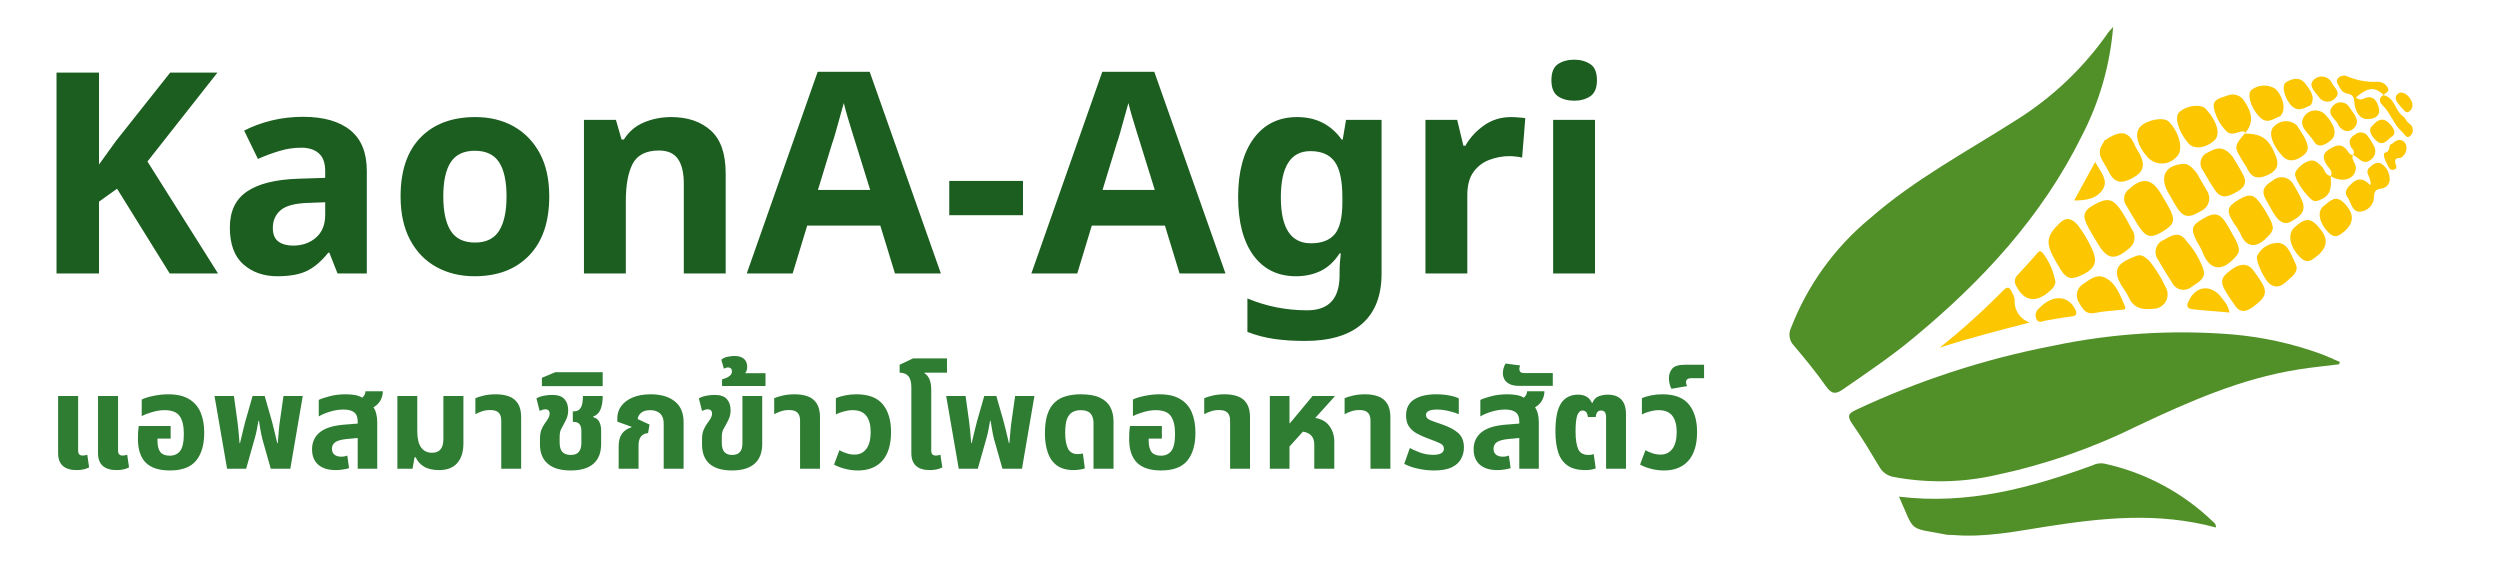
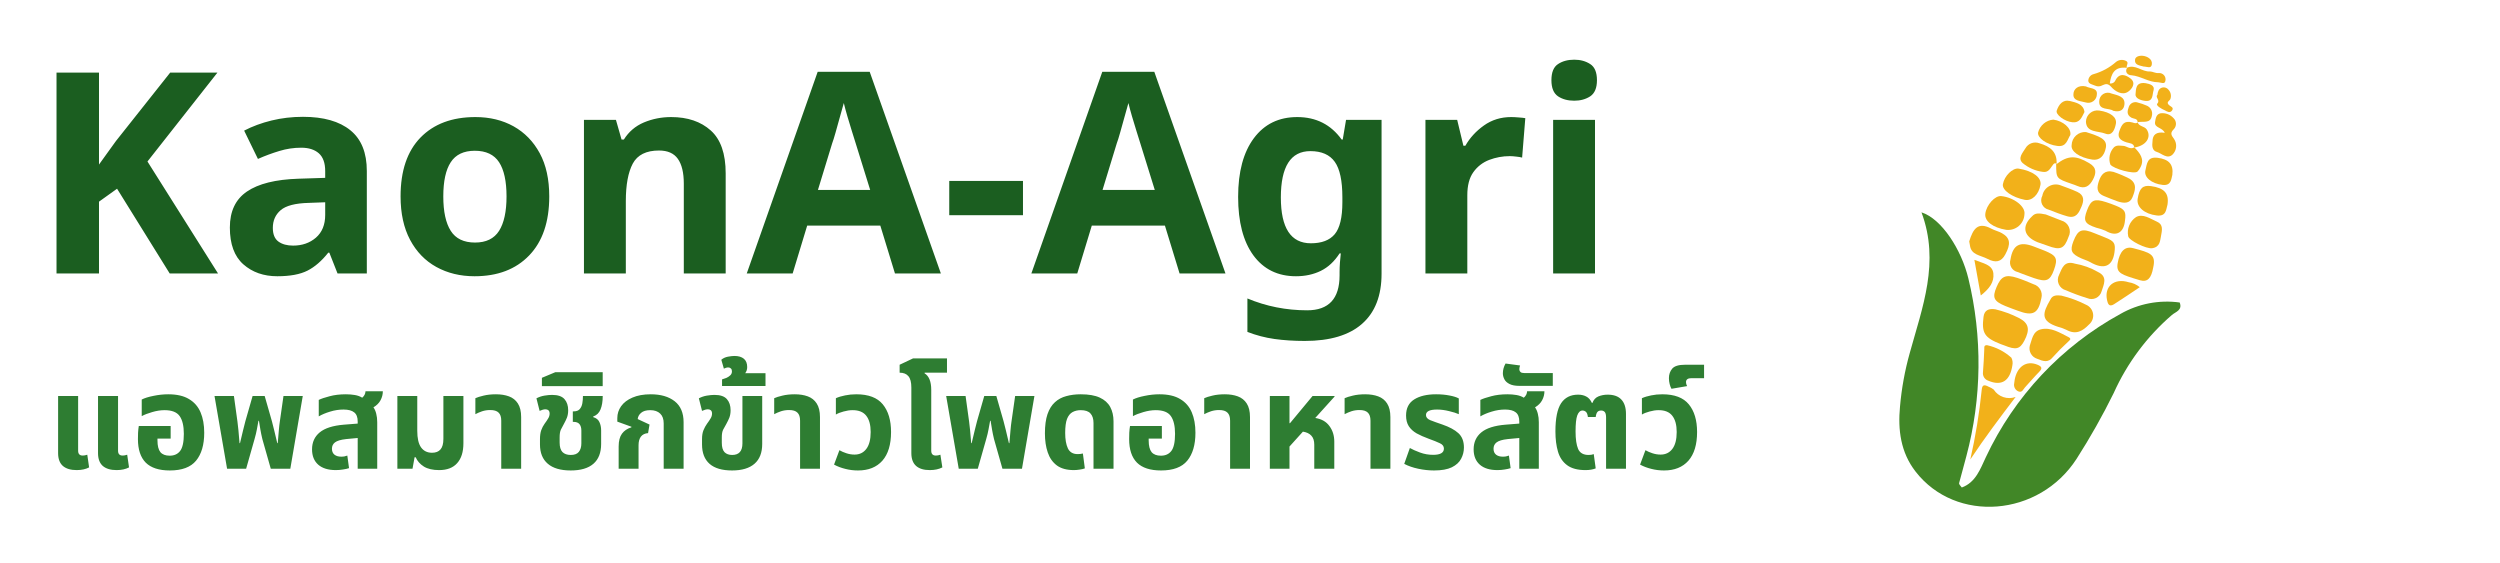
<svg xmlns="http://www.w3.org/2000/svg" id="Layer_1" data-name="Layer 1" viewBox="0 0 320 72">
  <defs>
-     <style>.cls-1,.cls-2{isolation:isolate;}.cls-1{font-size:36px;fill:#1b5e20;font-family:NotoSansThai-ExtraBold, Noto Sans Thai;font-weight:800;}.cls-2{font-size:17px;fill:#2e7d32;font-family:NotoSansThai-Bold, Noto Sans Thai;font-weight:700;}.cls-3{fill:#519028;}.cls-4{fill:#fcc600;}</style>
+     <style>.cls-1,.cls-2{isolation:isolate;}.cls-1{font-size:36px;fill:#1b5e20;font-family:NotoSansThai-ExtraBold, Noto Sans Thai;font-weight:800;}.cls-2{font-size:17px;fill:#2e7d32;font-family:NotoSansThai-Bold, Noto Sans Thai;font-weight:700;}.cls-3{fill:#418727;}.cls-4{fill:#f2b11a;}</style>
  </defs>
  <text class="cls-1" transform="translate(4 35)">KaonA-Agri</text>
  <text class="cls-2" transform="translate(6 60)">แอพสมาชิกข้าวโพดอาหารสัตว์</text>
-   <path class="cls-3" d="M299.4,46.63c-1.73.22-3.48.38-5.2.66-7.4,1.17-14.05,4.14-20.65,7.24a76.39,76.39,0,0,1-18.17,6.3,32.36,32.36,0,0,1-13,.22,2.58,2.58,0,0,1-1.83-1.31c-1.11-1.85-2.21-3.71-3.45-5.47-.7-1-.51-1.35.43-1.79a107.19,107.19,0,0,1,25.15-8.2,80.05,80.05,0,0,1,23.11-1.47,44.34,44.34,0,0,1,11.34,2.51c.8.29,1.58.69,2.37,1Z" />
-   <path class="cls-3" d="M270.48,3.44a36.58,36.58,0,0,1-4,13.94C261.35,27.77,253.69,36,244.94,43.24c-2.87,2.39-6,4.49-9.05,6.6-.87.6-1.42.67-2.16-.39-1.27-1.8-2.68-3.53-4.11-5.21a2,2,0,0,1-.38-2.25,34.12,34.12,0,0,1,10.07-14c5.69-5,12.36-8.54,18.7-12.58A40.49,40.49,0,0,0,269.89,4.11C270,4,270.13,3.84,270.48,3.44Z" />
-   <path class="cls-3" d="M283.64,67.52c-7.38-2-14.52-1.24-21.63-.13-4,.62-7.89,1.43-12,1.09-.43,0-.87,0-1.31-.13-4.52-.82-3.6-.28-5.63-4.78,8.84,1.08,16.88-1.14,24.76-4a2.39,2.39,0,0,1,1.52-.23,28.93,28.93,0,0,1,13.94,7.46A.77.77,0,0,1,283.64,67.52Z" />
-   <path class="cls-4" d="M272.52,31.8c-1.89,1.6-2.81,1.41-4.08-.74-.36-.6-.73-1.19-1.06-1.8-.93-1.69-.77-2.28.8-3.13s2.32-.72,3.37.89c.49.75.91,1.54,1.33,2.33A1.76,1.76,0,0,1,272.52,31.8Z" />
-   <path class="cls-4" d="M275.16,33.44a16.81,16.81,0,0,1,2.08,3.39,1.83,1.83,0,0,1-1.57,2.69c-1.36.16-2.58,0-3.23-1.54a6.94,6.94,0,0,0-.7-1.15c-1.62-2.44-.55-3.2,1.69-4.07C274.17,32.47,274.71,33,275.16,33.44Z" />
-   <path class="cls-4" d="M265.9,28.74A15.84,15.84,0,0,1,267.84,32c.7,1.59.26,2.5-1.55,3.29-1.37.6-1.93.34-2.85-1.33-.1-.18-.21-.34-.31-.52-1.34-2.34-1.25-3.2.57-4.95C264.49,27.73,265.23,28,265.9,28.74Z" />
-   <path class="cls-4" d="M259.81,41.28c-3.87,1-7.57,1.93-11.53,3.22a90.53,90.53,0,0,0,8.15-7.34c.57-.58.85-.35,1.12.3a3,3,0,0,1,.33.83A2.85,2.85,0,0,0,259.81,41.28Z" />
-   <path class="cls-4" d="M272.55,24.18c1.71-1.56,2.92-1.32,4.11.72.3.52.62,1,.91,1.56.93,1.7.81,2.22-.76,3.18s-2.18.71-3.2-.91c-.48-.76-.92-1.55-1.38-2.32A1.52,1.52,0,0,1,272.55,24.18Z" />
-   <path class="cls-4" d="M279.89,30.89a10.48,10.48,0,0,1,2,3.22c.74,1.53-.54,2-1.43,2.65a1.6,1.6,0,0,1-2.41-.54c-.64-1-1.24-1.95-1.8-2.95a1.67,1.67,0,0,1,.7-2.56C277.88,30.21,278.92,29.42,279.89,30.89Z" />
-   <path class="cls-4" d="M281.17,22.13c.29.5.79,1.36,1.28,2.23a1.77,1.77,0,0,1-.74,2.66c-1.67,1-2.32.86-3.37-.95-.28-.48-.55-1-.82-1.44-1.13-2-.38-3.48,1.89-3.65C280.09,20.92,280.5,21.33,281.17,22.13Z" />
-   <path class="cls-4" d="M285.71,33.33c-1.6,1.51-3,1.08-3.84-1.18-.18-.45-.48-.87-.71-1.31-.77-1.53-.63-2,.76-2.81,1.69-1,2.3-.77,3.36,1.08.27.48.54,1,.8,1.44C286.82,32,286.77,32.33,285.71,33.33Z" />
-   <path class="cls-4" d="M269.36,18c1.68-1.14,3-1.58,3.89.59.23.54.63,1,.84,1.57.53,1.37,0,2.16-1.65,2.88-1.24.53-2,.08-2.57-1.14s-1.6-2.06-.81-3.36C269.18,18.37,269.28,18.16,269.36,18Z" />
-   <path class="cls-4" d="M290.09,30.47c-1.34,1.36-2.65,1.19-3.35-.63a7.41,7.41,0,0,0-.8-1.26c-1-1.59-.93-2.1.57-3s2.05-.73,3.09.84c.3.45.58.92.84,1.4C291.15,29.12,291.09,29.54,290.09,30.47Z" />
-   <path class="cls-4" d="M285.82,20.12c.29.49.86,1.38,1.33,2.31.55,1.1-.06,1.72-.93,2.18s-1.81,1-2.66-.22c-.58-.81-1.07-1.69-1.57-2.55a1.49,1.49,0,0,1,.59-2.31C283.55,19,284.54,18.47,285.82,20.12Z" />
-   <path class="cls-4" d="M278.63,20.05a2.51,2.51,0,0,1-3.69.13c-1.4-1.56-1.79-3.15-.95-4s3-1.27,3.64-.59C279,17,279.52,19.24,278.63,20.05Z" />
-   <path class="cls-4" d="M288.91,38.87c-1.27,1.12-2.14,1.25-2.82.26-1.67-2.44-2.22-3.15-1-4.2,1.39-1.23,2.55-1.41,3.37-.28C290,36.78,290.56,37.54,288.91,38.87Z" />
-   <path class="cls-4" d="M266.48,36.46c.82-.48,1.73-1.5,2.95-.92,1.43.68,1.94,2.24,2.54,3.6.26.58-.25.49-.54.52-1.1.14-2.22.16-3.28.4s-1.54-.41-2-1.26A1.71,1.71,0,0,1,266.48,36.46Z" />
-   <path class="cls-4" d="M262.52,37.12c-1.83,1.72-3.37,1.51-4.4-.44a1.13,1.13,0,0,1,.17-1.52c.83-.88,1.63-1.79,2.43-2.69.19-.21.3-.47.67-.19a8.29,8.29,0,0,1,1.71,3.87A1.73,1.73,0,0,1,262.52,37.12Z" />
-   <path class="cls-4" d="M287.35,17.1c2.24,0,3.17.76,4,3,.47,1.28-.17,1.9-1.17,2.34s-1.85.45-2.47-.73a7.52,7.52,0,0,0-.45-.78c-1.36-2.16-1.36-2.16.1-3.87Z" />
-   <path class="cls-4" d="M283.41,18c-1.14,1-2.61,1.16-3.32.32-1.3-1.54-1.81-3.39-1.11-4,1-.86,2.76-1.05,3.39-.36C283.85,15.62,284.27,17.27,283.41,18Z" />
-   <path class="cls-4" d="M293.46,23.45a17.36,17.36,0,0,1,1.26,2.36c.5,1.4-.51,2-1.46,2.54s-1.63-.11-2.15-.92c-.4-.63-.74-1.3-1.11-1.95-.68-1.19,0-1.81.86-2.33A1.72,1.72,0,0,1,293.46,23.45Z" />
-   <path class="cls-4" d="M292.81,35.91c-.46.36-1.08,1.15-2.15.53-.78-.45-2.07-3.22-1.72-3.75a2.94,2.94,0,0,1,2.79-1.59c1.21.2,1.55,1.59,2.06,2.57S293.64,35.2,292.81,35.91Z" />
-   <path class="cls-4" d="M303.39,23.7c.26-.91-.82-1.6-.11-2.24.41-.38.91-.83,1.52-.51a2.29,2.29,0,0,1,1.07,1.82,1.18,1.18,0,0,1-1,1.36c-.83.08-1,.39-1,1.18a1.93,1.93,0,0,1-1.73,1.78c-1.12.08-1.18-1.19-1.67-1.86s0-1.23.5-1.7C301.74,22.77,302.52,22.75,303.39,23.7Z" />
-   <path class="cls-4" d="M287.37,17.1c0-.26-.19-.32-.39-.28-.69.12-1.42.61-2.05-.08a5.9,5.9,0,0,1-1.57-3c-.16-1.09,1-1.23,1.75-1.51a1.73,1.73,0,0,1,2.18.74c1,1.47,1.25,2.83,0,4.14Z" />
-   <path class="cls-4" d="M305.15,12.2c-1.38-1.41-2.46-.69-3.59.27a.82.82,0,0,0,1,.15c1.27-.58,1.75.41,1.94,1.27.26,1.11-.88,1.39-1.56,1.35-1.15-.07-1.54-1.39-1.58-2.15s-.3-1-.88-1.1a1.27,1.27,0,0,1-.93-.67c-.19-.39-.61-.79-.36-1.21a1,1,0,0,1,1.29-.32,8.82,8.82,0,0,0,3.91.68,1.44,1.44,0,0,1,1.23.74c.36.61-.38.63-.51,1Z" />
-   <path class="cls-4" d="M296.75,32.64c-.63.42-1.29,1.36-2.36.27-1.34-1.36-1.62-3-.67-3.83,1.24-1.13,1.95-1.2,2.83-.27C298,30.31,298.07,31.42,296.75,32.64Z" />
-   <path class="cls-4" d="M294,16.05c1.23,1.84,1.9,2.93.92,3.76s-2.05,1-2.8.13c-1.35-1.47-1.8-3.06-1.07-3.73A2.08,2.08,0,0,1,294,16.05Z" />
-   <path class="cls-4" d="M298.32,22.51c.11,1.24.13,2.44-1.2,3a2.07,2.07,0,0,1-.79.24c-.68,0-2.54-2.55-2.56-3.45,0-.67,1.3-1.73,2.14-1.76.58,0,.85.42,1.24.73s.43,1.17,1.17,1.25Z" />
-   <path class="cls-4" d="M291.84,14.89c-.78.24-1.62,1.12-2.63.07-1.17-1.21-1.62-3-1-3.48a2.68,2.68,0,0,1,3.07-.09C292.33,12.49,292.65,14.18,291.84,14.89Z" />
-   <path class="cls-4" d="M300.21,29.51c-.57.43-1.2,1.21-2.12.29-1.24-1.23-1.54-2.74-.68-3.41s1.55-1.55,2.7-.34S301.39,28.37,300.21,29.51Z" />
-   <path class="cls-4" d="M298.32,22.54c.35-.58-.2-1-.45-1.36-.58-.86-.64-1.53.24-2.06s1.6-.88,2.38.21c.17.22.3.53.67.5v0c-.25.63.45,1.09.39,1.72-.13,1.41-1.67,1.9-3.23,1Z" />
-   <path class="cls-4" d="M297.68,14.72c1.2,1.27,1.5,2.53.7,3.21-.64.54-1.63,1.17-2.22.14S294,16.18,295,14.8A1.75,1.75,0,0,1,297.68,14.72Z" />
-   <path class="cls-4" d="M261.37,39.11c1.58-1.37,3.3-1.22,4.18.34.35.62.35,1-.45,1.06-1.08.13-2.15.35-3.23.52-.39.06-.87.39-1.17-.11a1.12,1.12,0,0,1,.27-1.43Z" />
-   <path class="cls-4" d="M285.39,40c-1.62-.14-3.19-.24-4.77-.42-.94-.1-.63-.73-.41-1.17,1-2,3.05-2,4.33-.07A3.54,3.54,0,0,1,285.39,40Z" />
-   <path class="cls-4" d="M295.76,13.47c-.82.36-1.57.91-2.43.08s-1.35-2.58-.75-3c.79-.49,1.77-.79,2.49.14C295.67,11.5,296.44,12.42,295.76,13.47Z" />
-   <path class="cls-4" d="M265.49,25.66l2.69-4.92c.69,1.23,1.71,2.3,1,3.46S267.2,25.67,265.49,25.66Z" />
-   <path class="cls-4" d="M301.16,19.83c.42-.46-.15-.78-.29-1.12-.37-.9.2-1.26.73-1.6a1.1,1.1,0,0,1,1.53.39,8.19,8.19,0,0,1,.7,1.13,1.34,1.34,0,0,1-.34,1.79c-1,.84-1.58-.27-2.33-.62Z" />
-   <path class="cls-4" d="M299.34,16.09c-.17-.77-1.7-1.44-.76-2.49a1.32,1.32,0,0,1,2.22.24c.55.8,1.37,1.66.51,2.56C300.81,16.91,300,17,299.34,16.09Z" />
-   <path class="cls-4" d="M305.15,12.2c1.41.33,1.4,2,2.44,2.68.32.22.41.73.89,1a1,1,0,0,1,0,1.54c-.45.39-.69-.26-1-.53-1.13-1-1.48-2.44-2.54-3.44-.36-.34-.53-1,.18-1.28Z" />
-   <path class="cls-4" d="M298.42,10.5c.19.59,1.28,1.26.55,2a1.32,1.32,0,0,1-2.13-.05c-.44-.65-1.48-1.43-.68-2.24A1.44,1.44,0,0,1,298.42,10.5Z" />
-   <path class="cls-4" d="M306.18,18.41c.37-.33.73-.59,1.19-.46a.93.93,0,0,1,.65.9,1.38,1.38,0,0,1-.67,1.31c-.27.16-.81-.08-.77.55,0,.34.43.82-.13,1s-.72-.35-.88-.64c-.27-.49-.65-1.45-.27-1.53C306.08,19.37,305.64,18.47,306.18,18.41Z" />
-   <path class="cls-4" d="M305.92,15.88c.41.46.92,1.17.21,1.62-.52.33-1.08,1.34-2,.48-.51-.48-1.06-1.32-.56-1.8S304.8,14.67,305.92,15.88Z" />
-   <path class="cls-4" d="M307.31,13.68c-.36-.49-1-1-.44-1.62.38-.41,1-.17,1.42.29s.78,1.26.22,1.81S307.69,14,307.31,13.68Z" />
+   <path class="cls-3" d="M251.11,62.4c1.8-.66,2.38-2.41,3.07-3.86a40.5,40.5,0,0,1,17.24-18.36A12,12,0,0,1,279,38.72c.39,1-.53,1.19-1,1.6a28.77,28.77,0,0,0-7.45,10,86.58,86.58,0,0,1-4.74,8.4C261,66.18,250.35,67,245.2,60.37c-1.93-2.47-2.28-5.38-2-8.32a37.39,37.39,0,0,1,1.25-6.87c1.61-5.85,3.88-11.61,1.5-18,2.6.83,5.12,4.8,6,8.46a46.15,46.15,0,0,1-.25,22.73c-.29,1.16-.64,2.3-.93,3.45C250.72,62,250.94,62.16,251.11,62.4Z" />
+   <path class="cls-4" d="M261.3,38.15c-.39,2-1.09,2.35-3,1.63-.54-.2-1.09-.39-1.62-.61-1.49-.62-1.69-1.08-1.12-2.43s1.13-1.67,2.65-1.17c.71.23,1.4.52,2.08.81A1.46,1.46,0,0,1,261.3,38.15Z" />
+   <path class="cls-4" d="M263.86,37.84A14.3,14.3,0,0,1,267,39a1.5,1.5,0,0,1,.39,2.54c-.79.81-1.64,1.37-2.89.68a5.48,5.48,0,0,0-1.05-.38c-2.33-.74-2-1.78-1-3.49C262.72,37.73,263.34,37.78,263.86,37.84Z" />
+   <path class="cls-4" d="M255.4,39.59a13.71,13.71,0,0,1,3,1.1c1.29.66,1.48,1.47.71,2.93-.57,1.08-1.07,1.2-2.54.6l-.47-.17c-2.09-.82-2.47-1.42-2.21-3.49C254,39.67,254.59,39.47,255.4,39.59Z" />
+   <path class="cls-4" d="M258,50.81c-2,2.63-3.91,5.15-5.8,8a73.5,73.5,0,0,0,1.46-8.92c.06-.68.36-.67.88-.39a2.38,2.38,0,0,1,.65.36A2.37,2.37,0,0,0,258,50.81Z" />
+   <path class="cls-4" d="M257.34,33.22c.3-1.89,1.2-2.36,3-1.66.47.18.94.35,1.4.54,1.5.62,1.69,1,1.17,2.44s-1,1.58-2.55,1.06c-.71-.24-1.4-.52-2.11-.78A1.25,1.25,0,0,1,257.34,33.22Z" />
+   <path class="cls-4" d="M265.6,33.75a8.82,8.82,0,0,1,2.95,1.07c1.28.61.72,1.6.46,2.45a1.34,1.34,0,0,1-1.85.89c-.92-.28-1.82-.61-2.71-1a1.38,1.38,0,0,1-.88-2C263.94,34.35,264.2,33.31,265.6,33.75Z" />
+   <path class="cls-4" d="M261.86,27.45l2,.78a1.46,1.46,0,0,1,.91,2.1c-.54,1.52-1.05,1.74-2.68,1.12L260.8,31c-1.8-.74-2.06-2.05-.68-3.33C260.53,27.23,261,27.28,261.86,27.45Z" />
+   <path class="cls-4" d="M270.65,32.32c-.26,1.8-1.37,2.24-3.11,1.23-.35-.2-.77-.31-1.14-.48-1.3-.59-1.46-1-1-2.2.59-1.5,1.08-1.69,2.74-1,.42.17.85.33,1.27.51C270.65,30.87,270.81,31.13,270.65,32.32Z" />
+   <path class="cls-4" d="M252.06,30.9c.49-1.6,1.11-2.56,2.83-1.63.43.23.94.34,1.36.58,1.07.61,1.15,1.38.43,2.71-.52,1-1.27,1.1-2.25.59s-2.12-.5-2.28-1.75C252.12,31.21,252.08,31,252.06,30.9Z" />
+   <path class="cls-4" d="M272,28.22c-.15,1.57-1.1,2.14-2.49,1.32a6.53,6.53,0,0,0-1.18-.39c-1.5-.5-1.7-.88-1.19-2.23s.95-1.52,2.43-1.05c.44.14.87.3,1.29.47C272,26.81,272.15,27.11,272,28.22Z" />
+   <path class="cls-4" d="M263.83,23.75c.44.17,1.28.45,2.06.81.93.43.86,1.14.54,1.89s-.66,1.57-1.84,1.23c-.8-.23-1.58-.54-2.35-.84a1.23,1.23,0,0,1-.82-1.79A1.75,1.75,0,0,1,263.83,23.75Z" />
+   <path class="cls-4" d="M259.13,27.42a2.09,2.09,0,0,1-2.33,2c-1.72-.28-2.8-1.11-2.68-2.06.13-1.12,1.25-2.36,2.05-2.26C257.8,25.28,259.28,26.44,259.13,27.42Z" />
+   <path class="cls-4" d="M275.61,34.25c-.24,1.37-.74,1.91-1.7,1.62-2.35-.71-3.07-.89-2.85-2.18.26-1.51.92-2.22,2-1.92C275.22,32.34,276,32.54,275.61,34.25Z" />
+   <path class="cls-4" d="M259.81,44.26c.28-.72.34-1.85,1.44-2.11,1.28-.3,2.42.45,3.52,1,.47.24.09.44-.08.62a27,27,0,0,0-1.92,1.94c-.61.76-1.22.54-2,.22A1.41,1.41,0,0,1,259.81,44.26Z" />
+   <path class="cls-4" d="M257.59,46.73c-.3,2.06-1.4,2.72-3.09,2a1,1,0,0,1-.68-1.08c.08-1,.13-2,.17-3,0-.23-.05-.46.34-.47a6.85,6.85,0,0,1,3.13,1.61A1.49,1.49,0,0,1,257.59,46.73Z" />
+   <path class="cls-4" d="M263.24,21c1.48-1.12,2.46-1.14,4.19-.11,1,.58.88,1.32.46,2.11s-1,1.25-2,.8c-.23-.1-.46-.18-.7-.26-2-.69-2-.69-2-2.55Z" />
+   <path class="cls-4" d="M261.18,23.66c-.21,1.24-1.09,2.1-2,1.92-1.64-.32-2.94-1.25-2.81-2,.18-1.06,1.24-2.1,2-2C260.2,21.87,261.34,22.72,261.18,23.66Z" />
+   <path class="cls-4" d="M270.52,22a15,15,0,0,1,2.05.87c1.05.64.71,1.56.38,2.39s-1.12.77-1.88.52c-.59-.2-1.16-.45-1.74-.68-1.06-.42-.92-1.18-.66-1.95S269.41,21.71,270.52,22Z" />
+   <path class="cls-4" d="M276.59,30.32c-.11.47-.09,1.3-1.11,1.45-.74.12-3-1-3.07-1.53a2.37,2.37,0,0,1,1-2.45c.89-.5,1.83.22,2.67.58S276.76,29.43,276.59,30.32Z" />
+   <path class="cls-4" d="M277.09,17c-.31-.72-1.37-.61-1.24-1.39.07-.46.15-1,.71-1.11a1.93,1.93,0,0,1,1.65.62,1,1,0,0,1,.07,1.38c-.5.49-.42.75,0,1.29a1.57,1.57,0,0,1-.2,2c-.68.63-1.38-.16-2-.34s-.63-.79-.56-1.35C275.53,17.25,276,16.83,277.09,17Z" />
+   <path class="cls-4" d="M263.25,21c-.14-.16-.28-.11-.4,0-.37.43-.59,1.13-1.36,1a5,5,0,0,1-2.59-1.13c-.67-.62,0-1.3.35-1.88a1.46,1.46,0,0,1,1.8-.65c1.44.41,2.29,1.18,2.19,2.64Z" />
+   <path class="cls-4" d="M272.23,8.68c-1.63-.2-2,.82-2.18,2a.67.67,0,0,0,.74-.43c.53-1,1.36-.64,1.93-.19.74.59.15,1.35-.31,1.67-.78.55-1.72-.09-2.14-.57s-.7-.46-1.15-.25a1,1,0,0,1-.95.05c-.33-.15-.81-.2-.87-.59a.89.89,0,0,1,.68-.88,7.36,7.36,0,0,0,2.88-1.57,1.19,1.19,0,0,1,1.19-.16c.55.2.08.6.18.9Z" />
+   <path class="cls-4" d="M277.44,26.19c-.19.59-.12,1.54-1.38,1.39-1.58-.19-2.61-1.09-2.44-2.13.22-1.36.65-1.77,1.69-1.63C277,24.05,277.66,24.72,277.44,26.19Z" />
+   <path class="cls-4" d="M267,16.9c1.75.55,2.75.91,2.55,2s-.83,1.67-1.74,1.53c-1.65-.26-2.77-1.05-2.64-1.86A1.72,1.72,0,0,1,267,16.9Z" />
+   <path class="cls-4" d="M273.18,18.85c.72.74,1.36,1.51.8,2.56a1.87,1.87,0,0,1-.39.56c-.45.35-3-.33-3.46-.9a2.17,2.17,0,0,1,.47-2.23c.37-.31.77-.18,1.18-.17s.89.52,1.41.19Z" />
+   <path class="cls-4" d="M265,17.28c-.38.56-.46,1.56-1.66,1.4-1.39-.17-2.6-1.06-2.46-1.73a2.21,2.21,0,0,1,1.94-1.64C264.07,15.48,265.16,16.4,265,17.28Z" />
+   <path class="cls-4" d="M278.06,22.38c-.15.57-.15,1.4-1.23,1.29-1.45-.16-2.43-1-2.22-1.85s.2-1.8,1.58-1.62S278.23,21,278.06,22.38Z" />
+   <path class="cls-4" d="M273.19,18.86c-.07-.55-.64-.52-1-.64-.82-.26-1.21-.65-.91-1.45s.57-1.39,1.65-1.1c.23.06.47.2.69,0l0,0c.17.53.87.47,1.16.9.65,1-.09,2.09-1.58,2.31Z" />
+   <path class="cls-4" d="M268.7,14.15c1.44.21,2.3.86,2.13,1.71-.14.68-.45,1.6-1.36,1.24s-2.4-.1-2.47-1.51A1.47,1.47,0,0,1,268.7,14.15Z" />
+   <path class="cls-4" d="M257.88,48.61c.31-1.7,1.5-2.49,2.88-1.94.55.22.73.44.27.91-.64.65-1.22,1.34-1.83,2-.22.24-.36.7-.82.53a.91.91,0,0,1-.56-1.06Z" />
+   <path class="cls-4" d="M273.89,36.76c-1.12.74-2.2,1.49-3.31,2.19-.66.41-.79-.15-.88-.54-.38-1.77.95-2.86,2.78-2.28A2.86,2.86,0,0,1,273.89,36.76Z" />
+   <path class="cls-4" d="M266.81,14.34c-.35.65-.55,1.4-1.54,1.31s-2.22-1-2-1.52c.26-.73.74-1.42,1.69-1.2C265.72,13.12,266.7,13.32,266.81,14.34Z" />
+   <path class="cls-4" d="M253.54,37.82c-.3-1.63-.55-3-.82-4.56,1.08.44,2.31.6,2.43,1.73S254.65,36.94,253.54,37.82Z" />
+   <path class="cls-4" d="M273.62,15.66c0-.52-.5-.44-.77-.58-.71-.39-.53-.91-.36-1.41a.9.9,0,0,1,1.19-.53,6.51,6.51,0,0,1,1.05.36,1.11,1.11,0,0,1,.71,1.33c-.19,1.05-1.16.65-1.84.81Z" />
+   <path class="cls-4" d="M270.49,14.18c-.51-.4-1.85,0-1.79-1.21a1.1,1.1,0,0,1,1.57-1c.77.23,1.75.36,1.66,1.38C271.87,14,271.44,14.42,270.49,14.18Z" />
+   <path class="cls-4" d="M272.23,8.68c1.09-.51,1.93.54,3,.47.32,0,.65.25,1.12.2a.81.81,0,0,1,.82,1c-.08.49-.58.19-.93.18-1.22,0-2.23-.8-3.44-.9-.41,0-.86-.38-.55-.92Z" />
+   <path class="cls-4" d="M267,11.06c.43.27,1.49.15,1.4,1A1.1,1.1,0,0,1,267,13.12c-.62-.19-1.69-.16-1.6-1.09C265.42,11.4,266,10.85,267,11.06Z" />
+   <path class="cls-4" d="M276.14,12.15c.06-.41.16-.76.53-.91a.77.77,0,0,1,.89.24,1.15,1.15,0,0,1,.25,1.19c-.09.25-.57.37-.21.75.19.21.7.31.43.71s-.65.14-.91,0c-.43-.18-1.18-.61-1-.85C276.57,12.82,275.82,12.47,276.14,12.15Z" />
+   <path class="cls-4" d="M274.65,10.65c.51.09,1.21.28,1,.94-.17.48,0,1.41-1,1.33-.58-.05-1.37-.31-1.3-.87S273.3,10.45,274.65,10.65Z" />
+   <path class="cls-4" d="M274.4,8.52c-.49-.14-1.17-.18-1.12-.82,0-.46.56-.62,1.06-.55s1.17.41,1.1,1.06S274.8,8.51,274.4,8.52Z" />
</svg>
